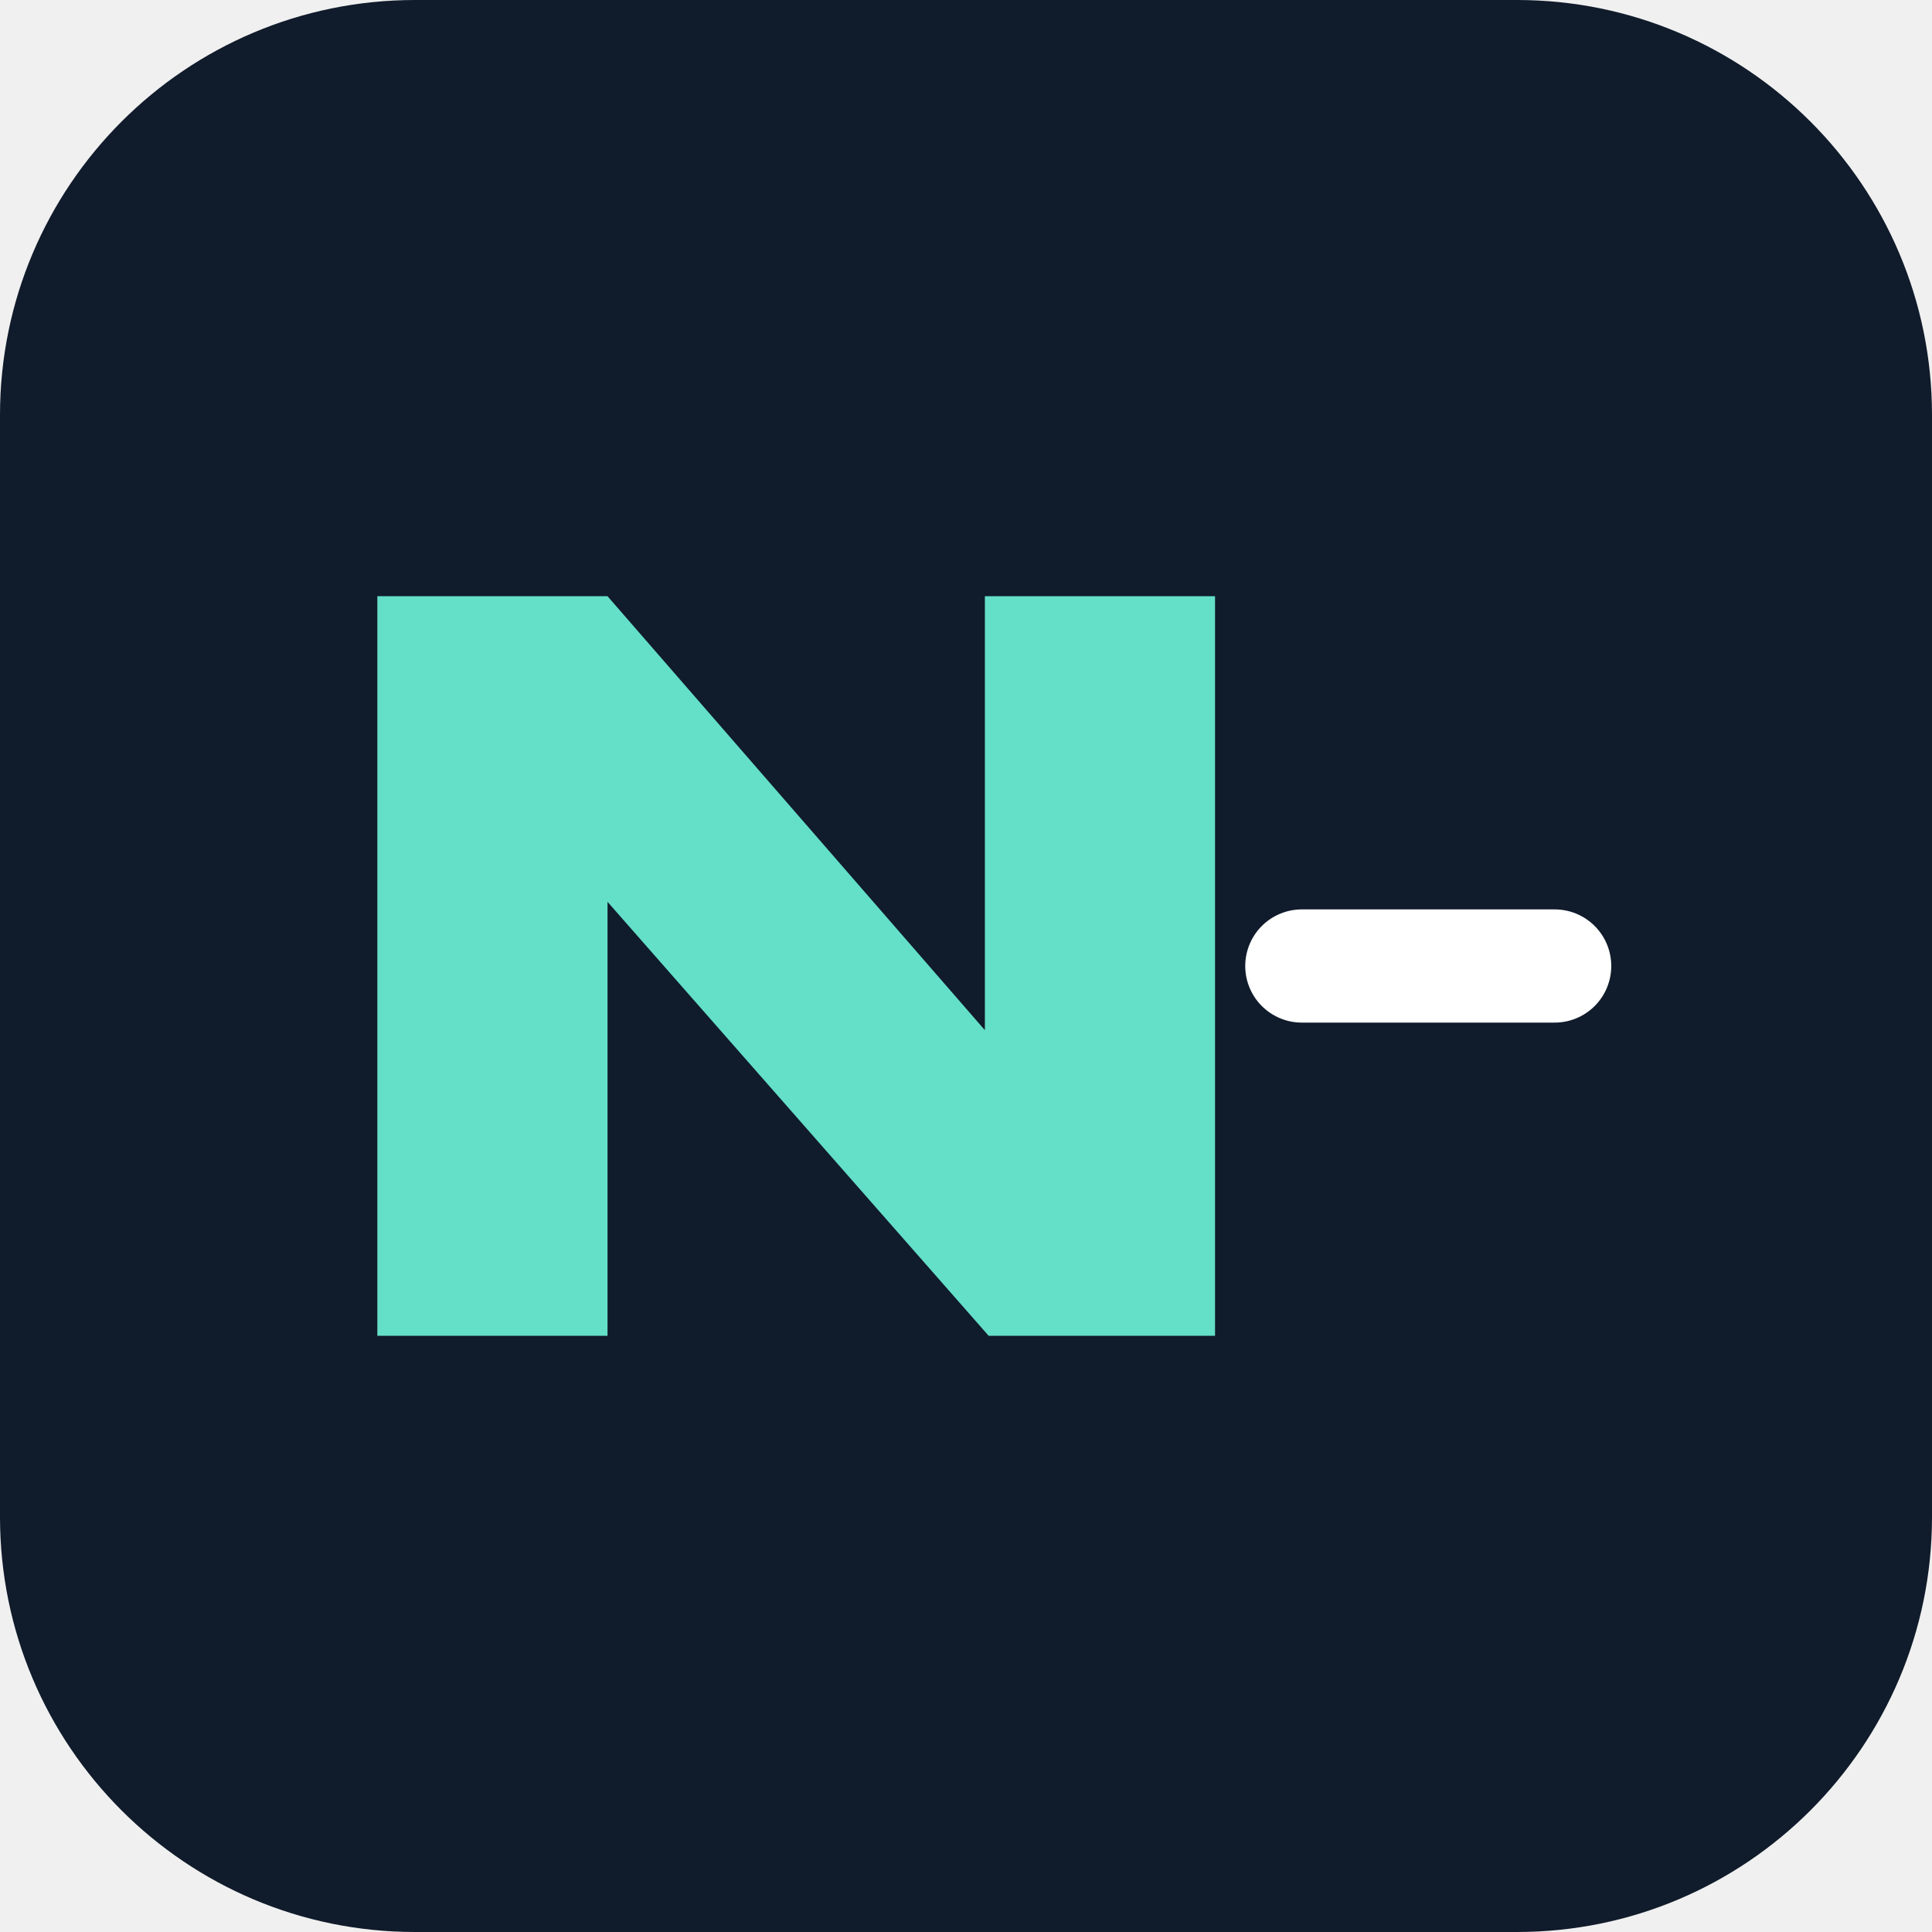
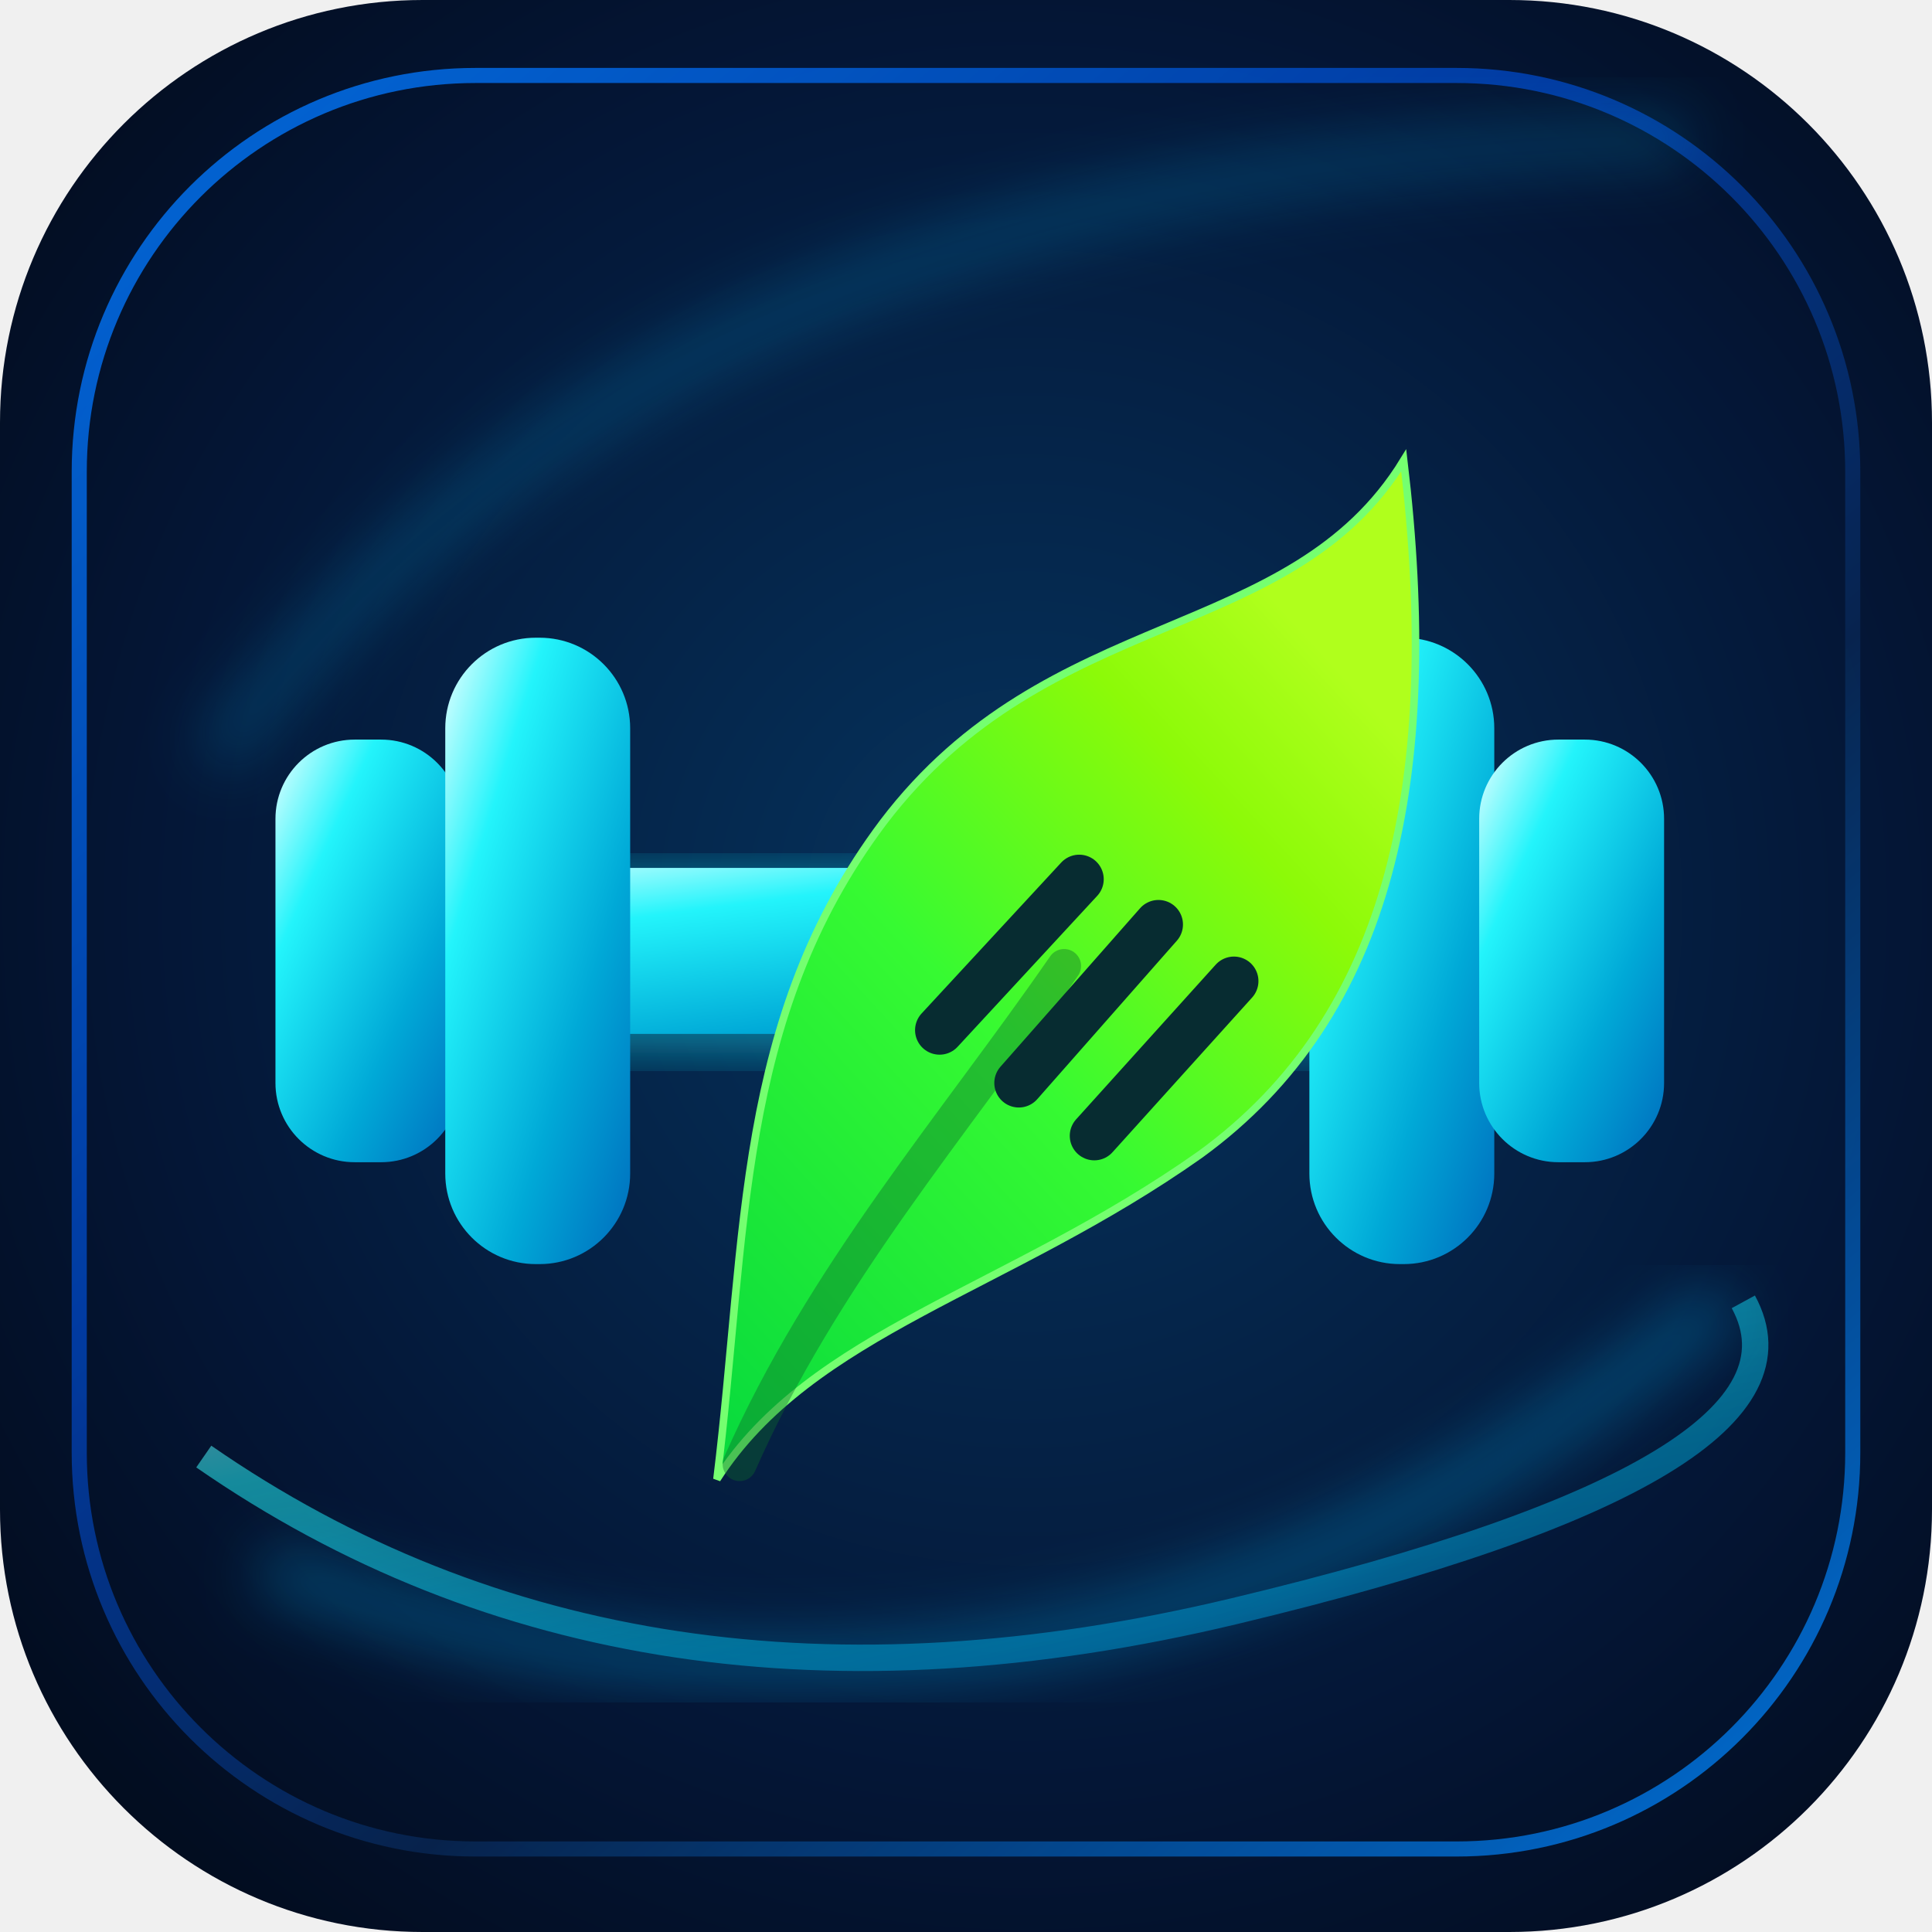
<svg xmlns="http://www.w3.org/2000/svg" viewBox="0 0 512 512">
-   <rect width="512" height="512" rx="110" fill="#101b2b" />
-   <path d="M100 354V158h61l100 115V158h61v196h-60L161 239v115z" fill="#64dfc8" />
-   <path d="M345 256h67" stroke="#fff" stroke-width="30" stroke-linecap="round" />
+   <defs>
+     <radialGradient id="bg" cx=".53" cy=".47" r=".79">
+       <stop stop-color="#06345e" />
+       <stop offset=".57" stop-color="#041636" />
+       <stop offset="1" stop-color="#010610" />
+     </radialGradient>
+     <linearGradient id="glass" x1=".06" y1="0" x2=".91" y2="1">
+       <stop stop-color="#017aff" />
+       <stop offset=".38" stop-color="#0044bd" />
+       <stop offset=".65" stop-color="#072754" />
+       <stop offset="1" stop-color="#007df0" />
+     </linearGradient>
+     <linearGradient id="cyan" x1="0" y1="0" x2=".96" y2="1">
+       <stop stop-color="#eaffff" />
+       <stop offset=".27" stop-color="#23f4fb" />
+       <stop offset=".68" stop-color="#00a9d7" />
+       <stop offset="1" stop-color="#0070bf" />
+     </linearGradient>
+     <linearGradient id="leaf" x1="0" y1="1" x2=".7" y2=".06">
+       <stop stop-color="#06d93e" />
+       <stop offset=".5" stop-color="#36fa32" />
+       <stop offset=".82" stop-color="#8cfa08" />
+       <stop offset="1" stop-color="#b0ff1c" />
+     </linearGradient>
+     <filter id="glow">
+       <feGaussianBlur stdDeviation="8" />
+     </filter>
+   </defs>
+   <rect width="512" height="512" rx="112" fill="url(#bg)" />
+   <rect x="21" y="20" width="470" height="470" rx="105" fill="none" stroke="url(#glass)" stroke-width="4" opacity=".8" />
+   <path d="M57 201Q176 42 447 37" fill="none" stroke="#00b9fa" stroke-width="12" opacity=".22" filter="url(#glow)" />
+   <path d="M70 415Q274 492 457 345" fill="none" stroke="#00baff" stroke-width="13" opacity=".3" filter="url(#glow)" />
+   <g filter="url(#glow)" opacity=".45">
+     <rect x="112" y="231" width="290" height="48" rx="17" fill="#10eaff" />
+   </g>
+   <rect x="98" y="230" width="316" height="44" rx="12" fill="url(#cyan)" />
+   <rect x="73" y="196" width="49" height="112" rx="21" fill="url(#cyan)" />
+   <rect x="118" y="169" width="49" height="166" rx="24" fill="url(#cyan)" />
+   <rect x="347" y="169" width="49" height="166" rx="24" fill="url(#cyan)" />
+   <rect x="392" y="196" width="49" height="112" rx="21" fill="url(#cyan)" />
+   <path d="M190 392C198 327 195 270 234 218C278 160 342 171 372 122C382 206 369 269 318 306C267 342 215 353 190 392Z" fill="url(#leaf)" stroke="#75ff70" stroke-width="2" />
+   <path d="M196 388C218 338 253 298 282 256" fill="none" stroke="#0b672a" stroke-width="9" stroke-linecap="round" opacity=".4" />
+   <path d="M249 273L286 233M270 287L307 245M290 301L327 260" stroke="#072c31" stroke-width="13" stroke-linecap="round" />
+   <path d="M54 386Q168 465 327 427T462 345" fill="none" stroke="url(#cyan)" stroke-width="7" opacity=".53" />
</svg>
